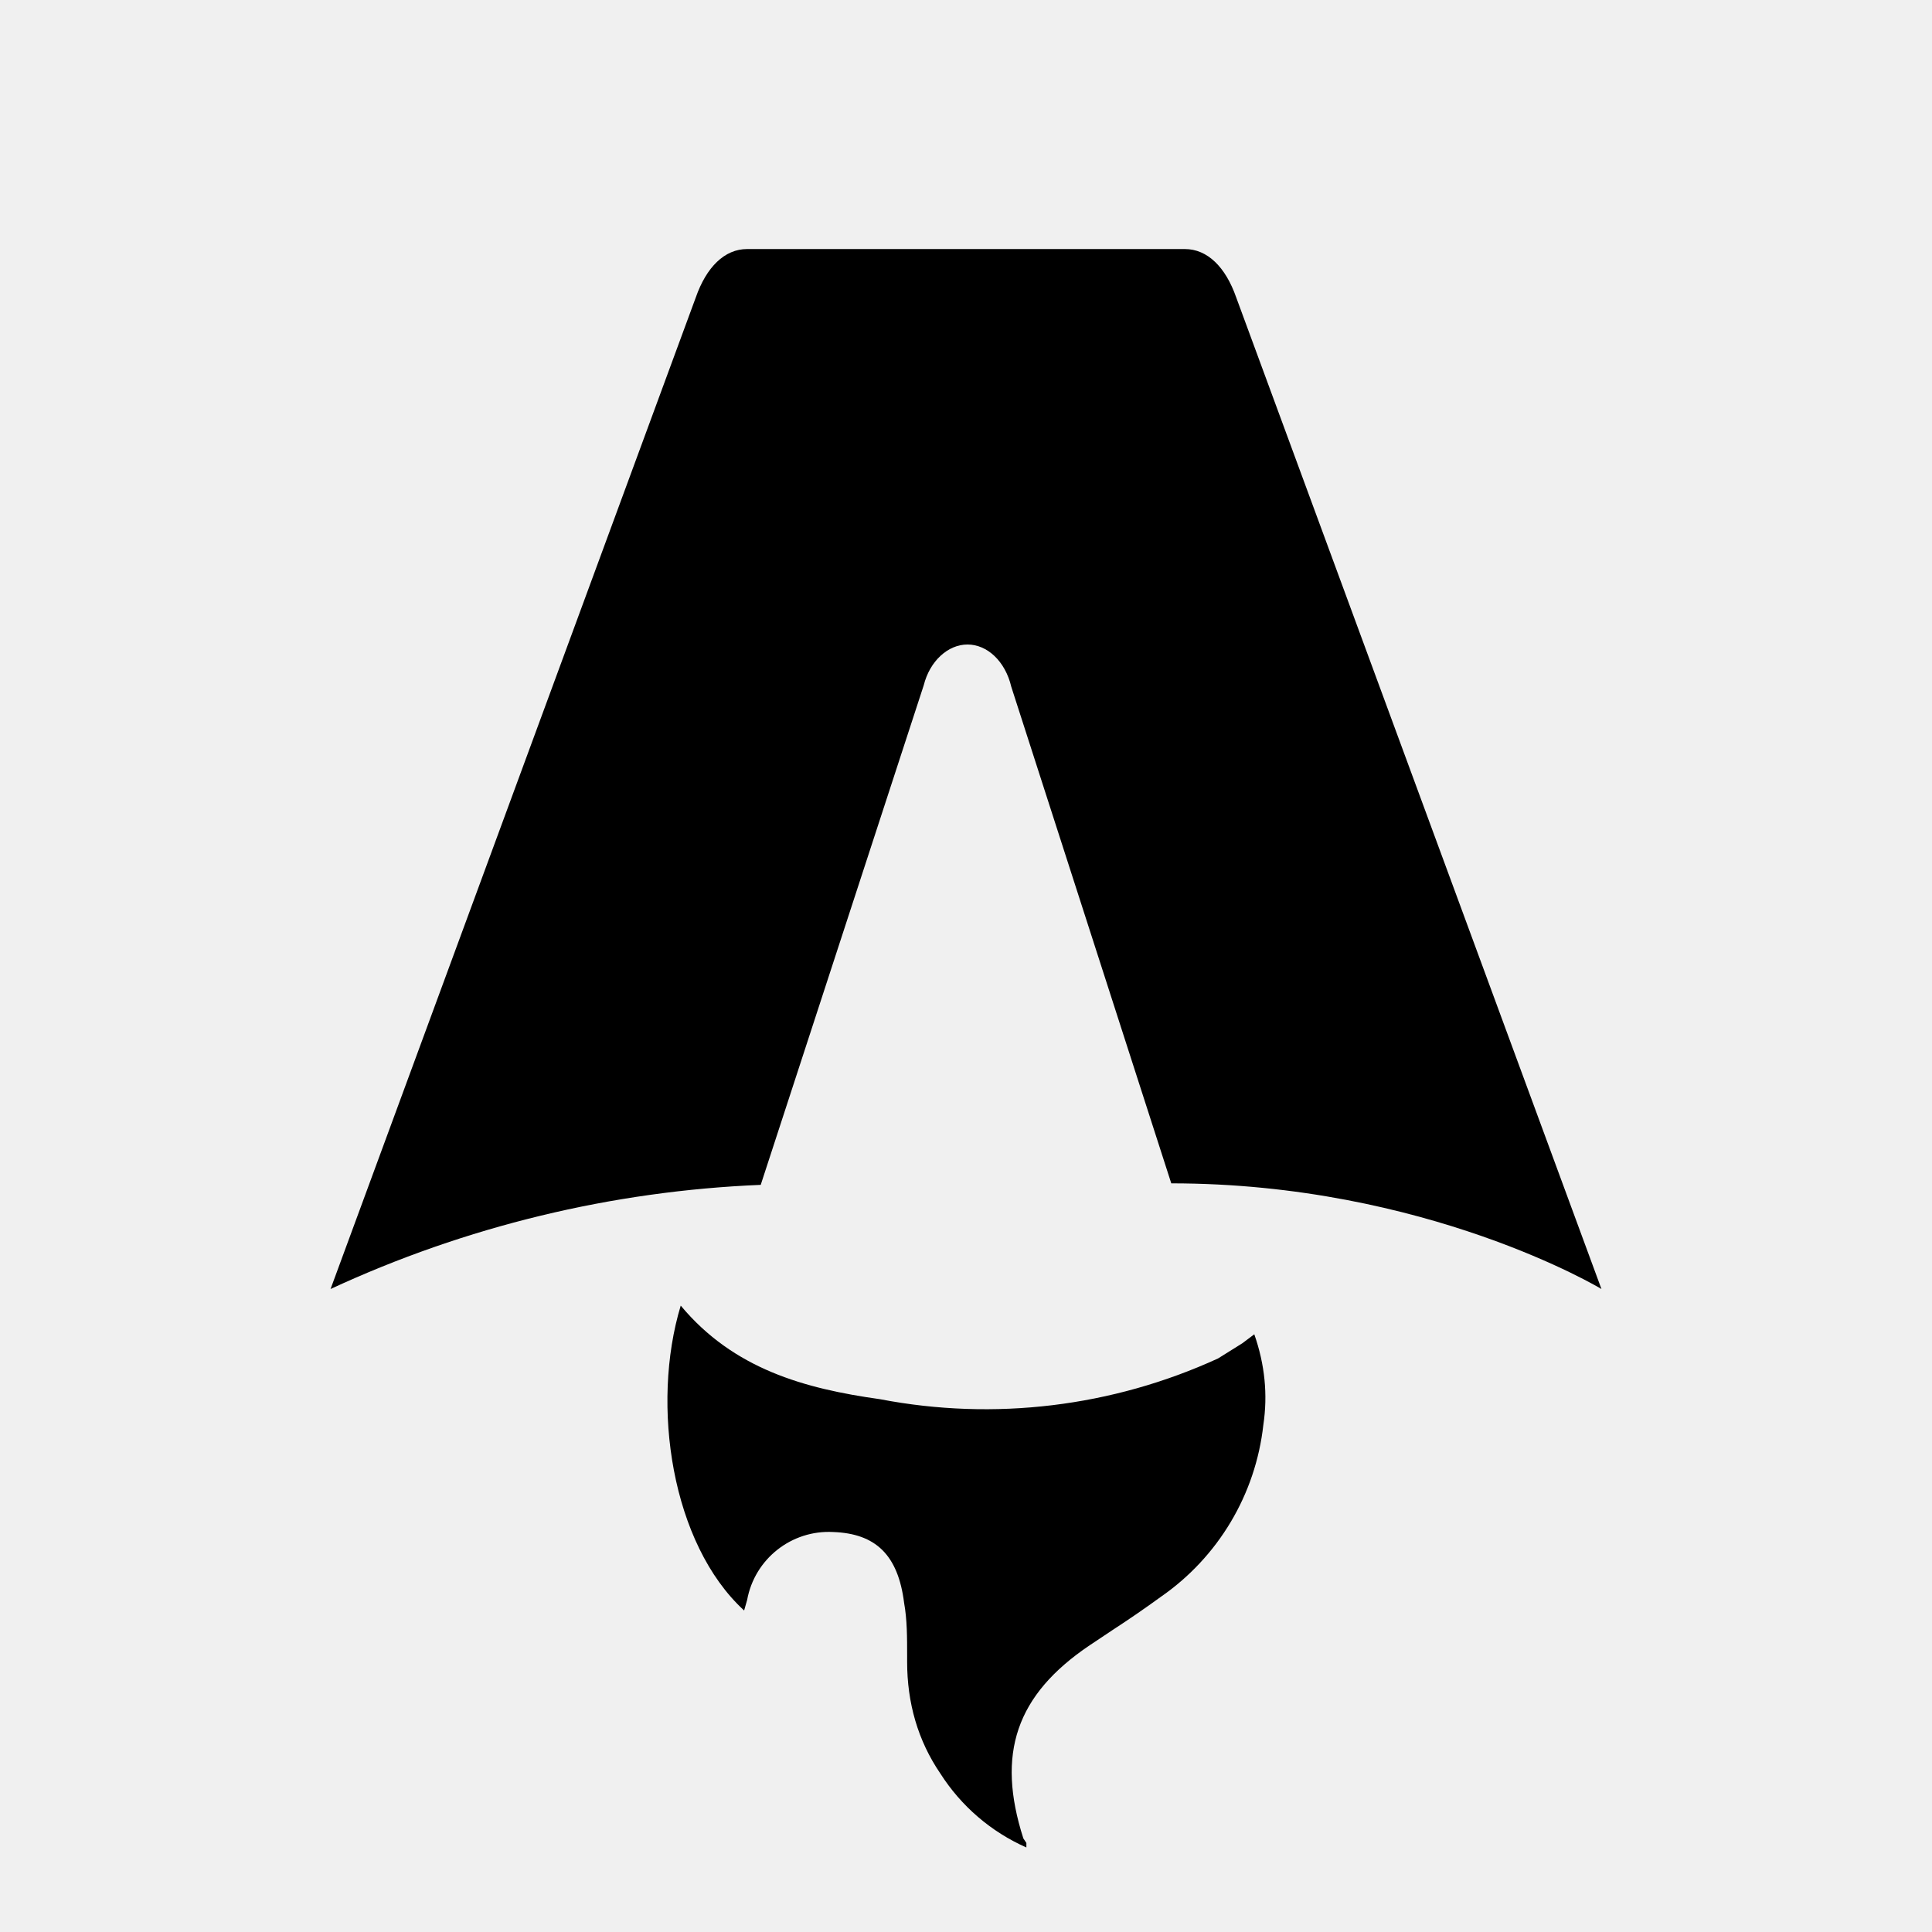
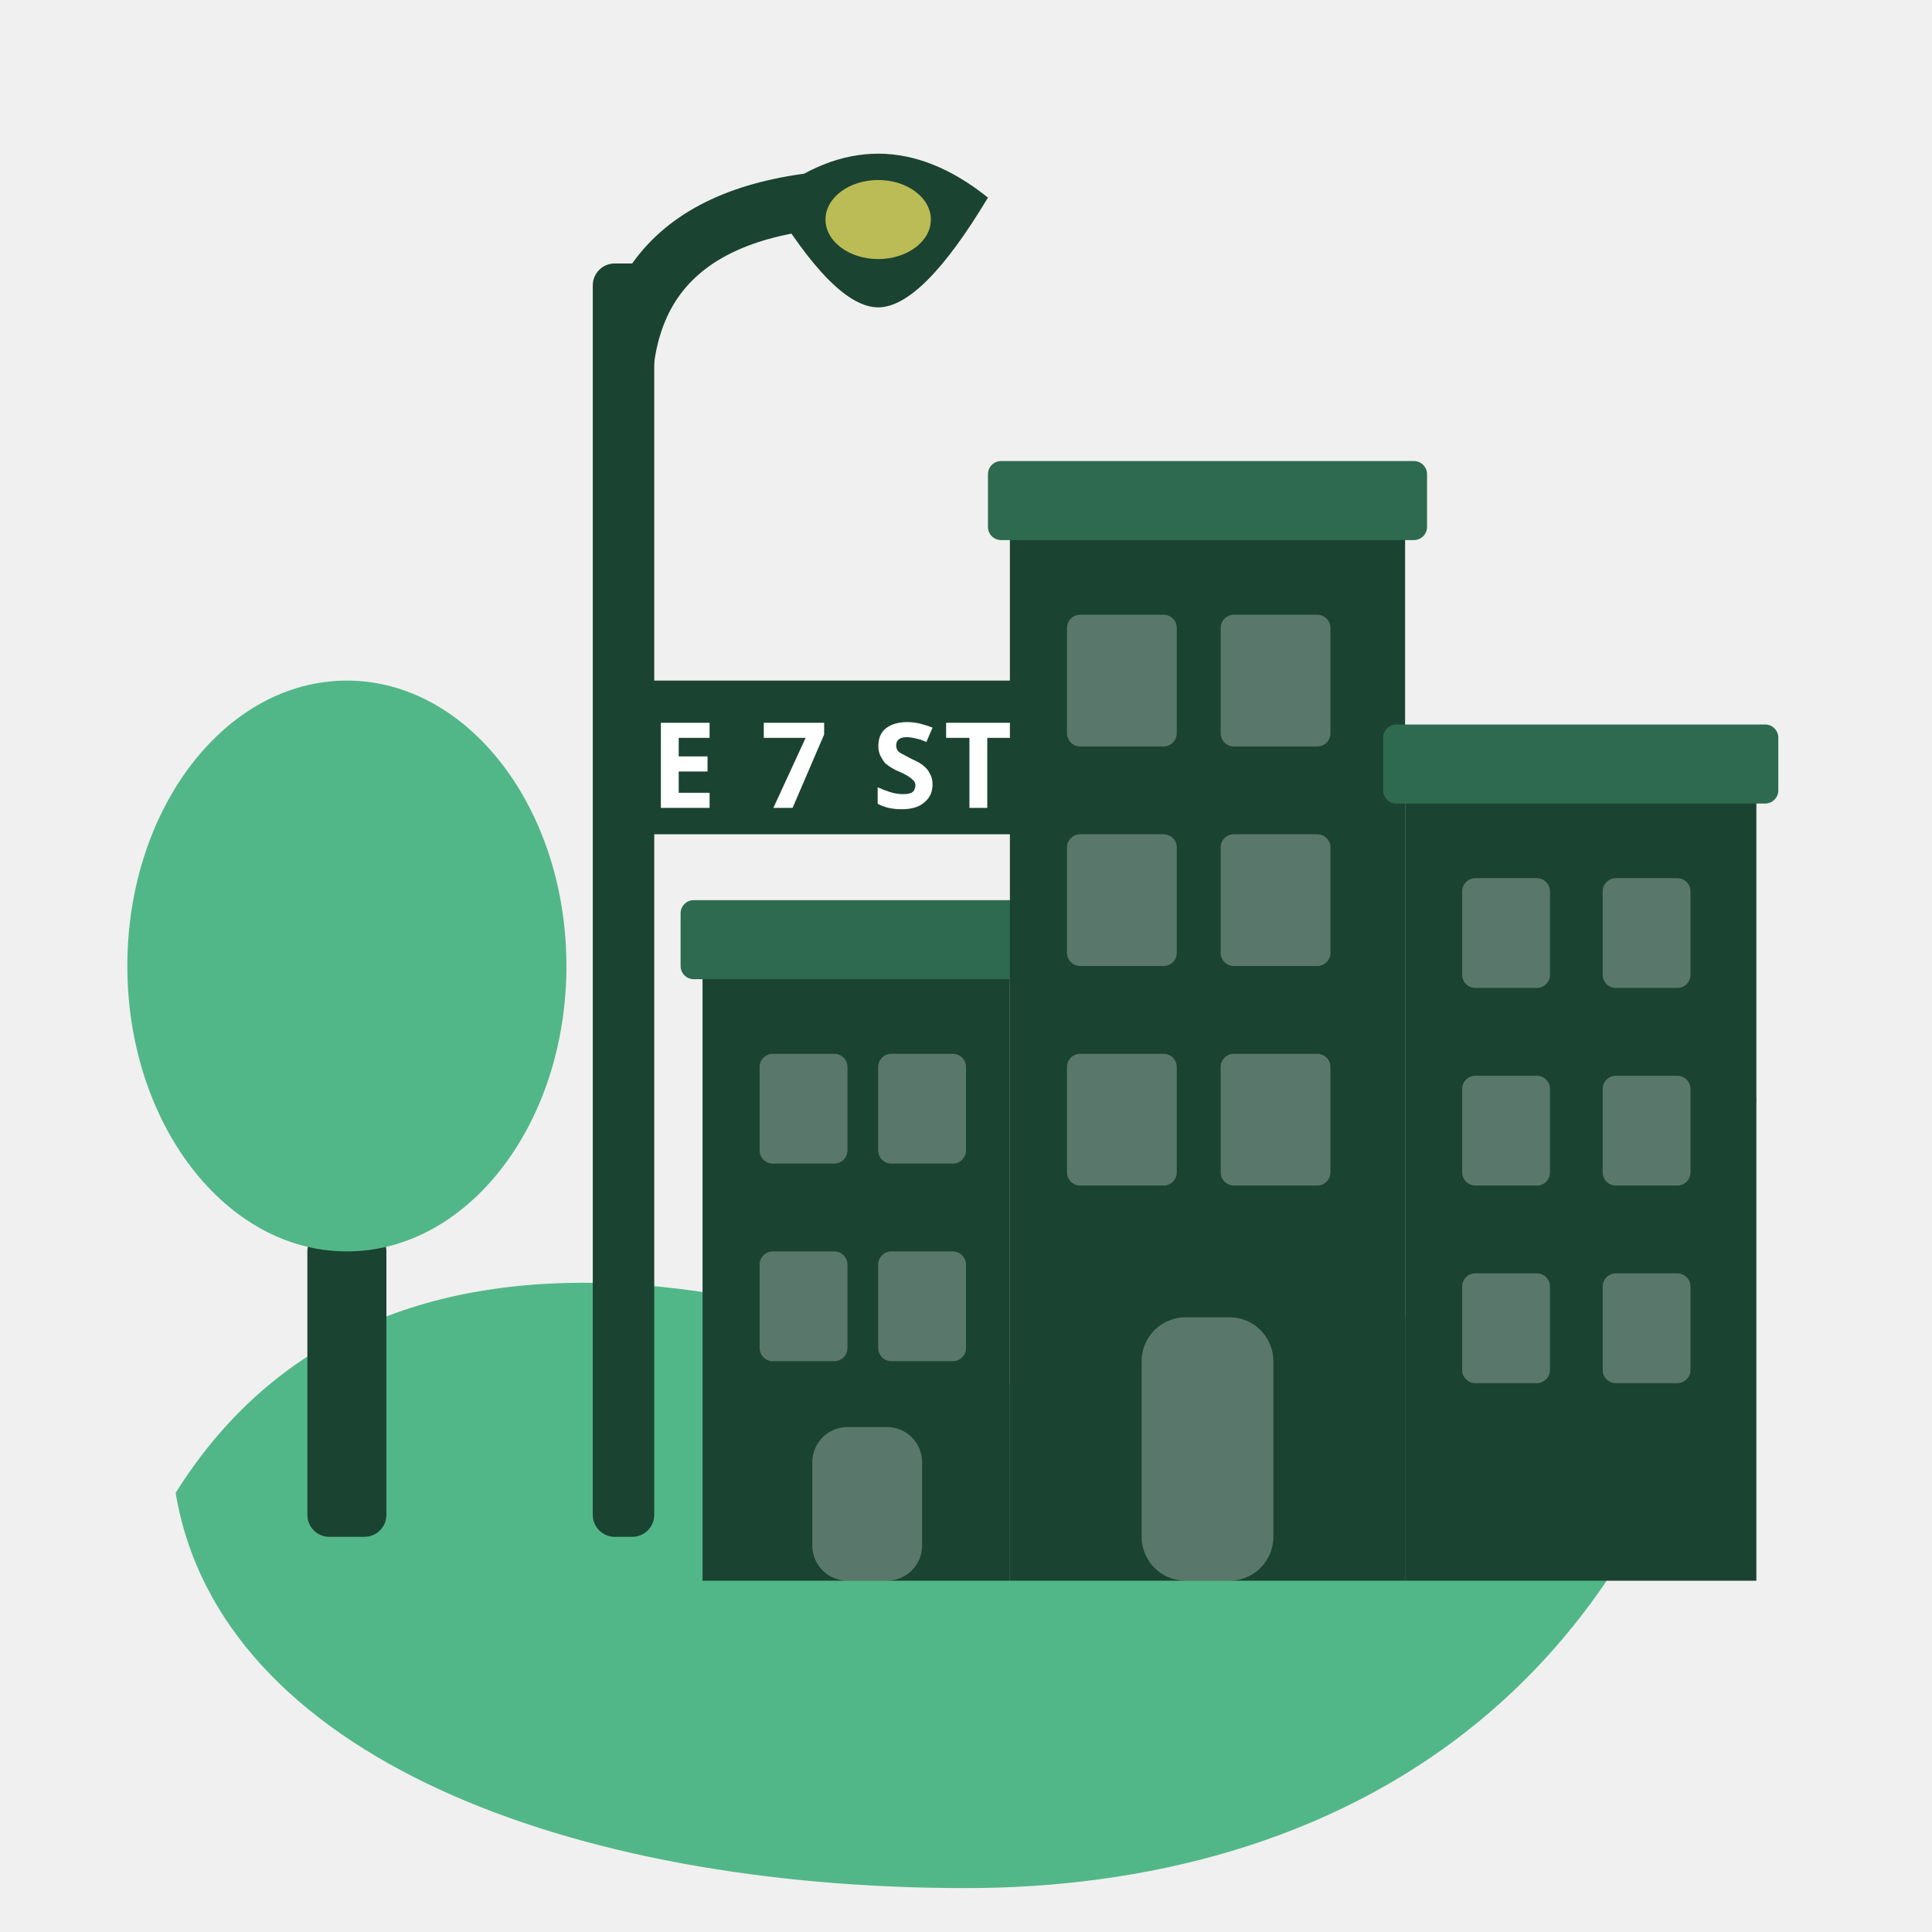
- <svg xmlns="http://www.w3.org/2000/svg" fill="none" viewBox="0 0 128 128">
-   <path d="M50.4 78.5a75.1 75.1 0 0 0-28.5 6.9l24.2-65.7c.7-2 1.9-3.2 3.4-3.2h29c1.5 0 2.7 1.2 3.4 3.2l24.2 65.7s-11.6-7-28.5-7L67 45.5c-.4-1.7-1.6-2.8-2.9-2.8-1.3 0-2.5 1.1-2.9 2.7L50.4 78.5Zm-1.1 28.2Zm-4.2-20.2c-2 6.6-.6 15.8 4.2 20.2a17.5 17.5 0 0 1 .2-.7 5.5 5.5 0 0 1 5.7-4.5c2.8.1 4.3 1.5 4.7 4.7.2 1.1.2 2.3.2 3.5v.4c0 2.7.7 5.2 2.2 7.4a13 13 0 0 0 5.7 4.9v-.3l-.2-.3c-1.8-5.6-.5-9.5 4.4-12.8l1.5-1a73 73 0 0 0 3.2-2.2 16 16 0 0 0 6.8-11.4c.3-2 .1-4-.6-6l-.8.6-1.6 1a37 37 0 0 1-22.4 2.7c-5-.7-9.7-2-13.2-6.2Z" />
-   <style>
-         path { fill: #000; }
-         @media (prefers-color-scheme: dark) {
-             path { fill: #FFF; }
-         }
-     </style>
+ <svg xmlns="http://www.w3.org/2000/svg" width="64" height="64" viewBox="0 0 38 44" fill="none">
+   <path d="M1 34 C6 26 17 30 21 32 C26 34 32 27 37 25 C36 39 27 43 19 43 C10 43 2 40 1 34Z" fill="#52b788" />
+   <rect x="4" y="28" width="1.8" height="7" rx="0.5" fill="#1b4332" />
+   <ellipse cx="4.9" cy="22" rx="5" ry="6.5" fill="#52b788" />
+   <rect x="10.5" y="6" width="1.4" height="29" rx="0.5" fill="#1b4332" />
+   <path d="M11.2 9 Q11.2 4.5 17 4.5" stroke="#1b4332" stroke-width="1.3" stroke-linecap="round" fill="none" />
+   <path d="M14.5 4.5 Q17 2.5 19.5 4.5 Q18 7 17 7 Q16 7 14.5 4.5Z" fill="#1b4332" />
+   <ellipse cx="17" cy="5" rx="1.2" ry="0.9" fill="rgba(255,240,100,0.7)" />
+   <rect x="11.2" y="15.5" width="9.5" height="3.5" rx="0.5" fill="#1b4332" />
+   <text x="11.8" y="18.4" font-size="2.7" fill="white" font-family="system-ui,sans-serif" font-weight="700" letter-spacing="0.15">E 7 ST</text>
+   <rect x="13" y="22" width="7" height="14" fill="#1b4332" />
+   <rect x="12.5" y="20.5" width="8" height="1.8" rx="0.3" fill="#2d6a4f" />
+   <rect x="14.3" y="24" width="2" height="2.5" rx="0.3" fill="rgba(255,255,255,0.28)" />
+   <rect x="17" y="24" width="2" height="2.5" rx="0.3" fill="rgba(255,255,255,0.28)" />
+   <rect x="14.3" y="28.5" width="2" height="2.5" rx="0.3" fill="rgba(255,255,255,0.28)" />
+   <rect x="17" y="28.5" width="2" height="2.5" rx="0.3" fill="rgba(255,255,255,0.28)" />
+   <rect x="15.5" y="32.5" width="2.5" height="3.5" rx="0.8" fill="rgba(255,255,255,0.28)" />
+   <rect x="20" y="12" width="9" height="24" fill="#1b4332" />
+   <rect x="19.5" y="10.5" width="10" height="1.8" rx="0.3" fill="#2d6a4f" />
+   <rect x="21.3" y="14" width="2.5" height="3" rx="0.3" fill="rgba(255,255,255,0.28)" />
+   <rect x="24.8" y="14" width="2.5" height="3" rx="0.3" fill="rgba(255,255,255,0.28)" />
+   <rect x="21.3" y="19" width="2.5" height="3" rx="0.3" fill="rgba(255,255,255,0.28)" />
+   <rect x="24.8" y="19" width="2.5" height="3" rx="0.3" fill="rgba(255,255,255,0.28)" />
+   <rect x="21.3" y="24" width="2.5" height="3" rx="0.3" fill="rgba(255,255,255,0.28)" />
+   <rect x="24.8" y="24" width="2.5" height="3" rx="0.3" fill="rgba(255,255,255,0.28)" />
+   <rect x="23" y="30" width="3" height="6" rx="1" fill="rgba(255,255,255,0.28)" />
+   <rect x="29" y="18" width="8" height="18" fill="#1b4332" />
+   <rect x="28.5" y="16.5" width="9" height="1.8" rx="0.3" fill="#2d6a4f" />
+   <rect x="30.3" y="20" width="2" height="2.5" rx="0.3" fill="rgba(255,255,255,0.28)" />
+   <rect x="33.5" y="20" width="2" height="2.5" rx="0.3" fill="rgba(255,255,255,0.28)" />
+   <rect x="30.3" y="24.5" width="2" height="2.5" rx="0.3" fill="rgba(255,255,255,0.28)" />
+   <rect x="33.5" y="24.5" width="2" height="2.5" rx="0.3" fill="rgba(255,255,255,0.28)" />
+   <rect x="30.3" y="29" width="2" height="2.5" rx="0.3" fill="rgba(255,255,255,0.28)" />
+   <rect x="33.5" y="29" width="2" height="2.5" rx="0.3" fill="rgba(255,255,255,0.28)" />
</svg>
